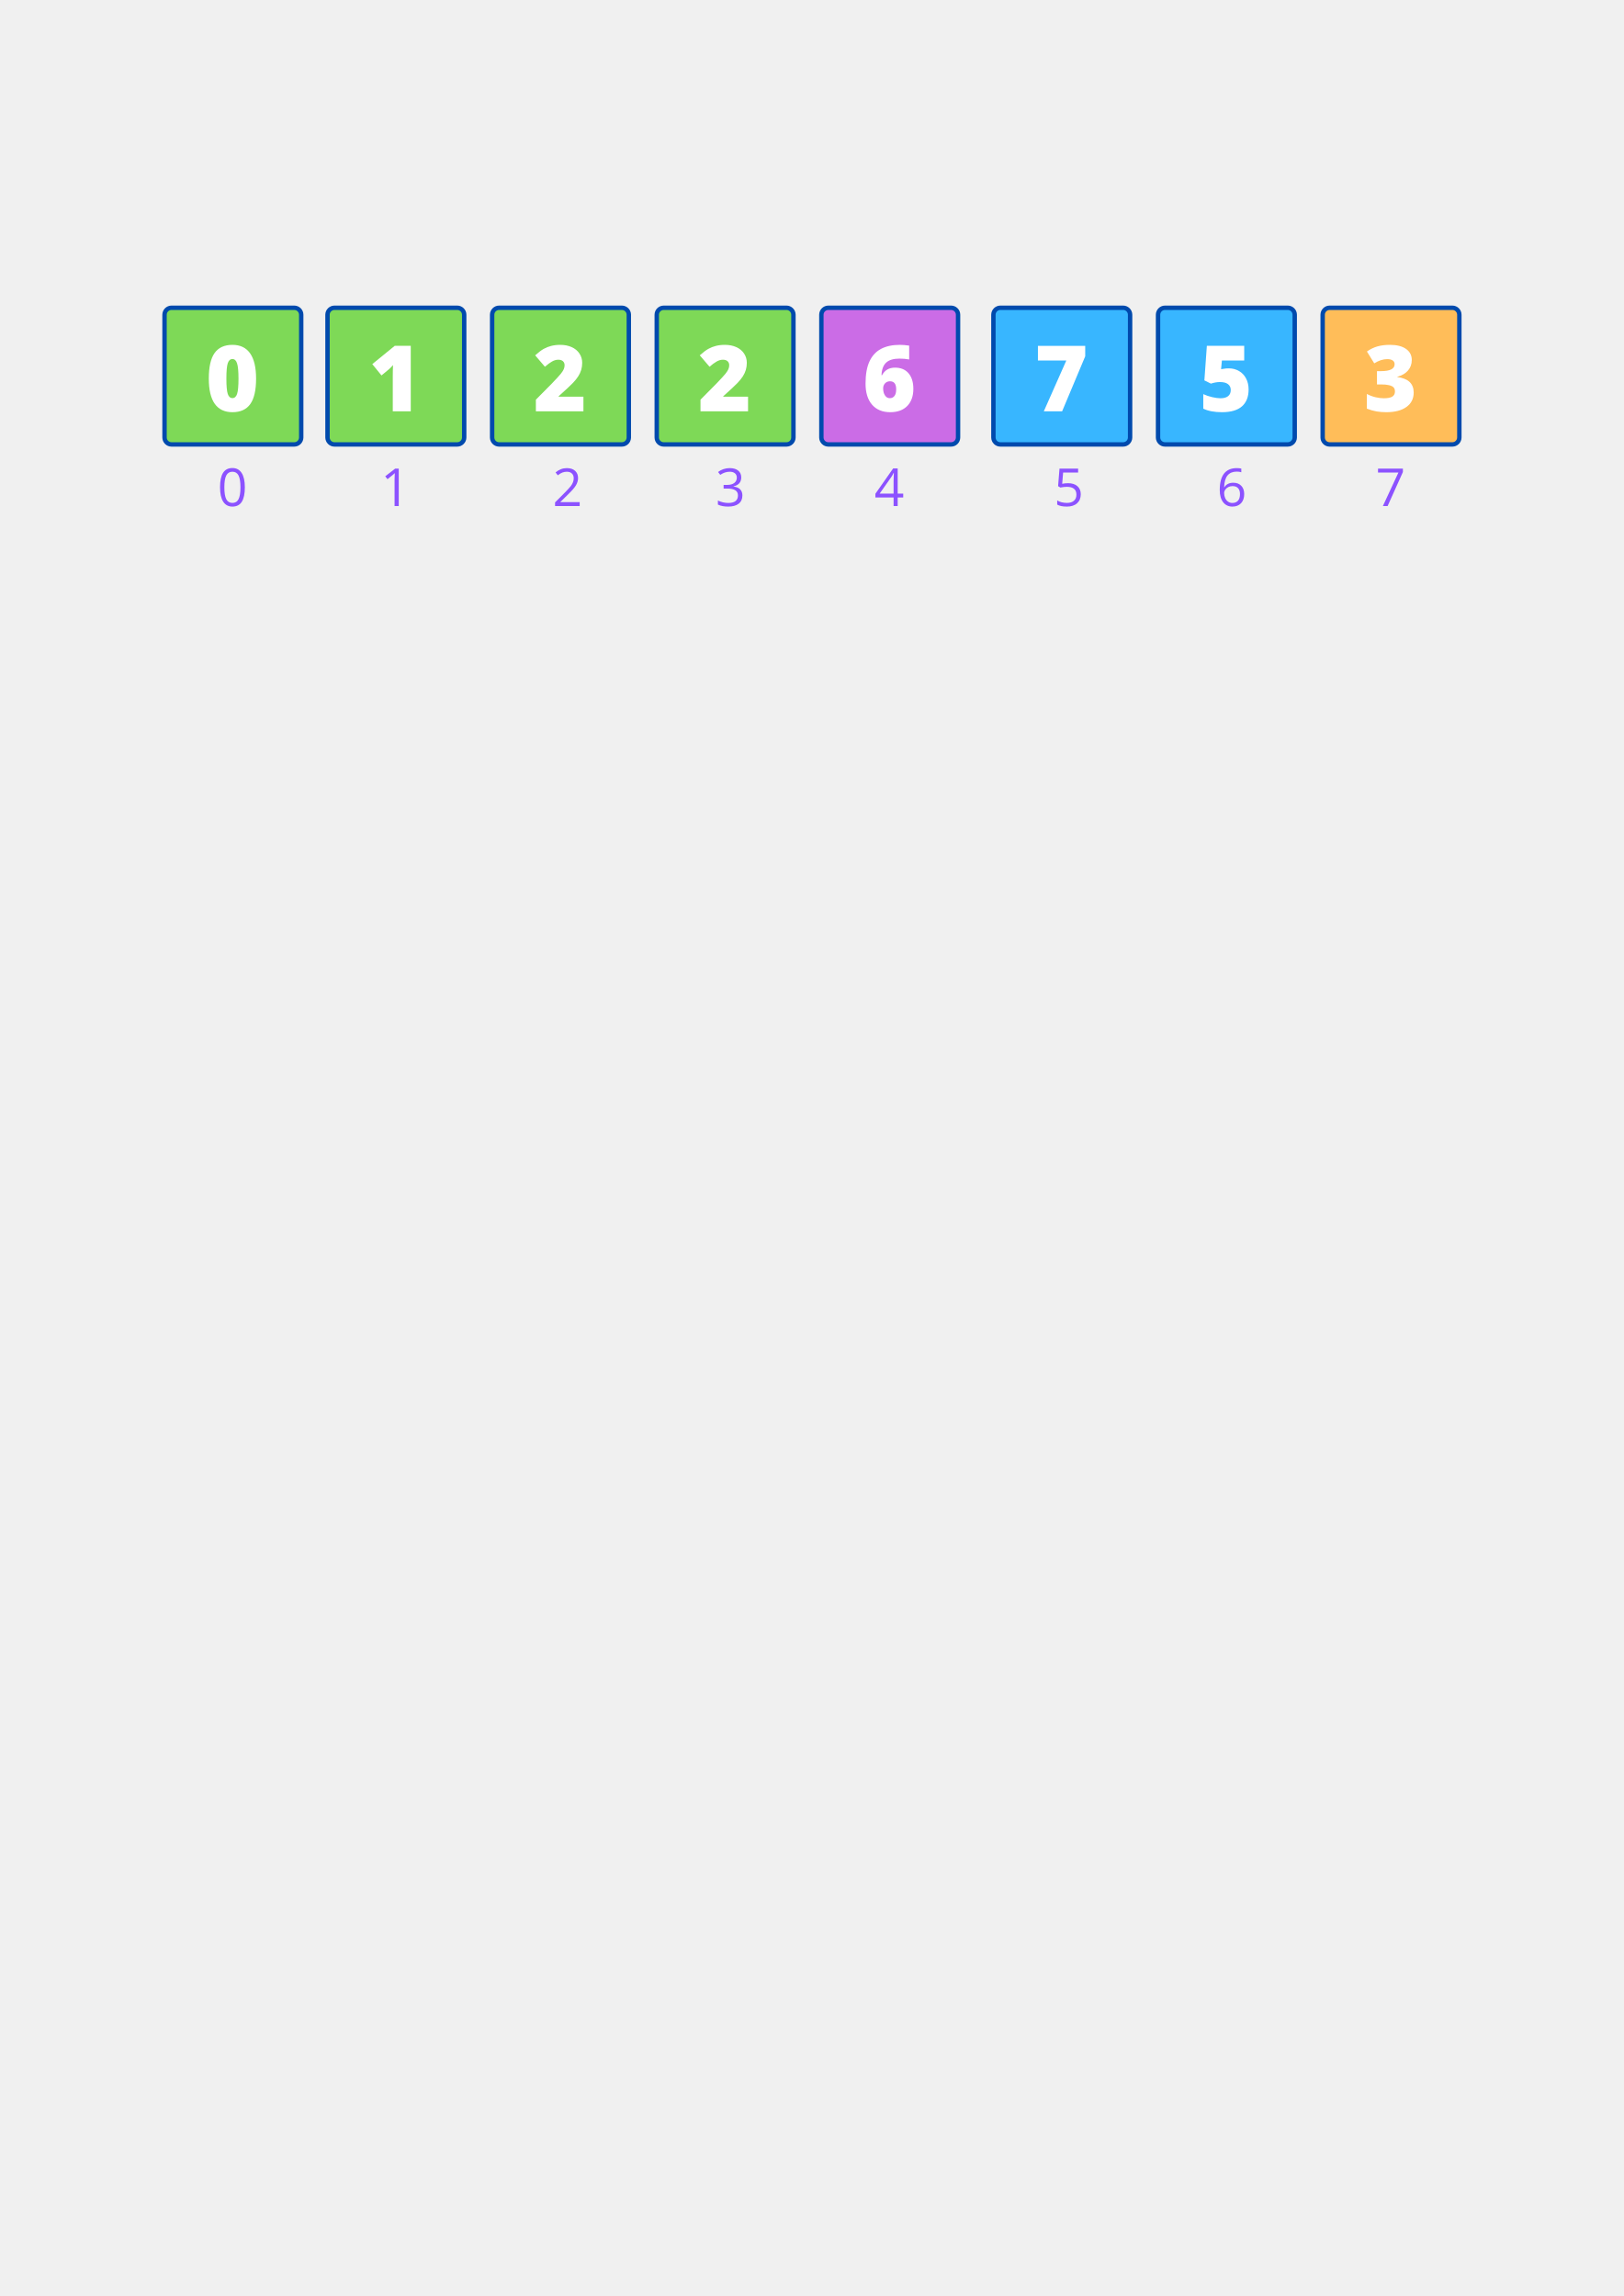
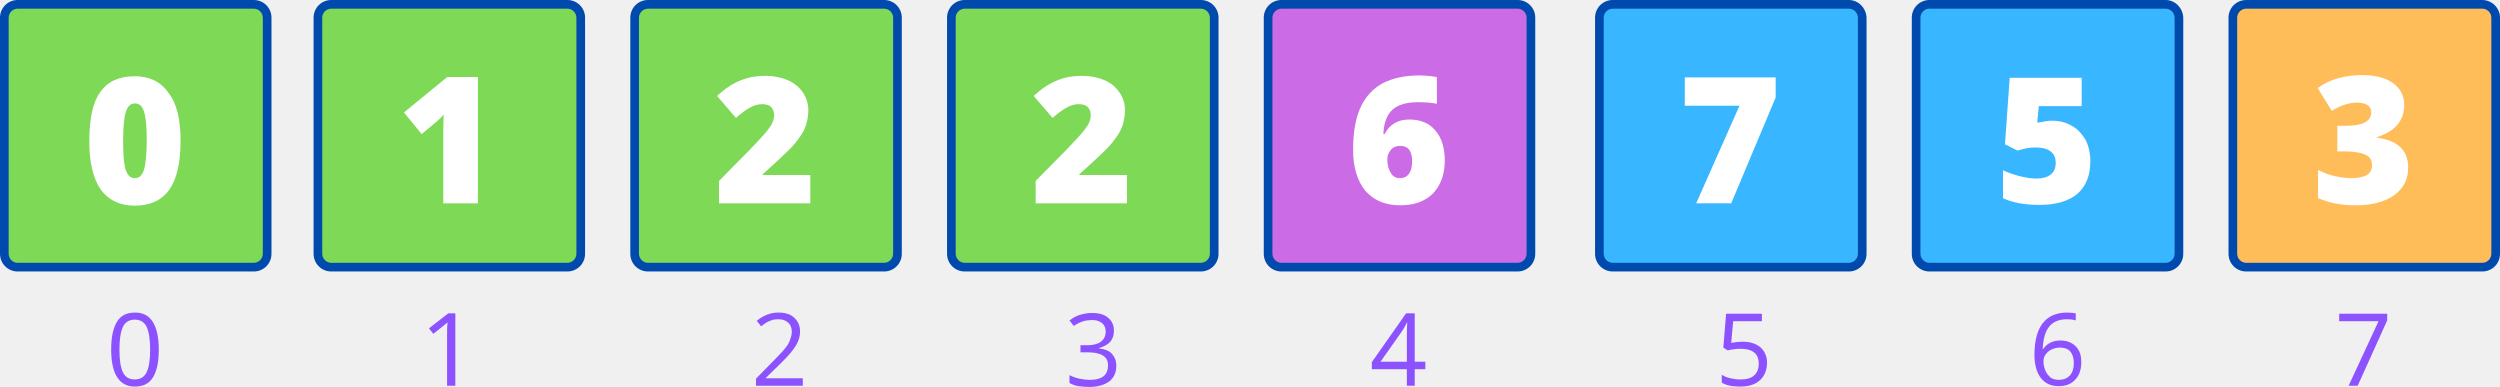
- <svg xmlns="http://www.w3.org/2000/svg" width="794" zoomAndPan="magnify" viewBox="0 0 595.5 842.25" height="1123" preserveAspectRatio="xMidYMid meet" version="1.0">
-   <defs>
-     <g>
-       <g id="id1" />
-       <g id="id2" />
-     </g>
-   </defs>
-   <path fill="rgb(49.409%, 85.1%, 34.119%)" d="M 107.922 162.98 L 62.906 162.98 C 61.531 162.98 60.398 161.848 60.398 160.473 L 60.398 115.457 C 60.398 114.082 61.531 112.949 62.906 112.949 L 107.887 112.949 C 109.262 112.949 110.395 114.082 110.395 115.457 L 110.395 160.441 C 110.43 161.848 109.297 162.98 107.922 162.98 " fill-opacity="1" fill-rule="nonzero" />
-   <path fill="rgb(0%, 29.019%, 67.839%)" d="M 107.922 113.707 C 108.883 113.707 109.672 114.496 109.672 115.457 L 109.672 160.473 C 109.672 161.438 108.883 162.227 107.922 162.227 L 62.906 162.227 C 61.941 162.227 61.152 161.438 61.152 160.473 L 61.152 115.457 C 61.152 114.496 61.941 113.707 62.906 113.707 L 107.922 113.707 M 107.922 112.094 L 62.906 112.094 C 61.051 112.094 59.539 113.602 59.539 115.457 L 59.539 160.473 C 59.539 162.328 61.051 163.84 62.906 163.84 L 107.922 163.84 C 109.777 163.84 111.285 162.328 111.285 160.473 L 111.285 115.457 C 111.285 113.602 109.777 112.094 107.922 112.094 " fill-opacity="1" fill-rule="nonzero" />
-   <path fill="rgb(49.409%, 85.1%, 34.119%)" d="M 167.695 162.98 L 122.68 162.98 C 121.305 162.98 120.172 161.848 120.172 160.473 L 120.172 115.457 C 120.172 114.082 121.305 112.949 122.68 112.949 L 167.664 112.949 C 169.035 112.949 170.168 114.082 170.168 115.457 L 170.168 160.441 C 170.203 161.848 169.07 162.98 167.695 162.98 " fill-opacity="1" fill-rule="nonzero" />
-   <path fill="rgb(0%, 29.019%, 67.839%)" d="M 167.695 113.707 C 168.656 113.707 169.449 114.496 169.449 115.457 L 169.449 160.473 C 169.449 161.438 168.656 162.227 167.695 162.227 L 122.68 162.227 C 121.719 162.227 120.93 161.438 120.93 160.473 L 120.93 115.457 C 120.93 114.496 121.719 113.707 122.68 113.707 L 167.695 113.707 M 167.695 112.094 L 122.68 112.094 C 120.824 112.094 119.312 113.602 119.312 115.457 L 119.312 160.473 C 119.312 162.328 120.824 163.84 122.68 163.84 L 167.695 163.84 C 169.551 163.84 171.062 162.328 171.062 160.473 L 171.062 115.457 C 171.062 113.602 169.551 112.094 167.695 112.094 " fill-opacity="1" fill-rule="nonzero" />
-   <path fill="rgb(49.409%, 85.1%, 34.119%)" d="M 288.453 162.98 L 243.438 162.98 C 242.062 162.98 240.93 161.848 240.93 160.473 L 240.93 115.457 C 240.93 114.082 242.062 112.949 243.438 112.949 L 288.418 112.949 C 289.793 112.949 290.926 114.082 290.926 115.457 L 290.926 160.441 C 290.961 161.848 289.828 162.98 288.453 162.98 " fill-opacity="1" fill-rule="nonzero" />
-   <path fill="rgb(0%, 29.019%, 67.839%)" d="M 288.453 113.707 C 289.414 113.707 290.203 114.496 290.203 115.457 L 290.203 160.473 C 290.203 161.438 289.414 162.227 288.453 162.227 L 243.438 162.227 C 242.477 162.227 241.684 161.438 241.684 160.473 L 241.684 115.457 C 241.684 114.496 242.477 113.707 243.438 113.707 L 288.453 113.707 M 288.453 112.094 L 243.438 112.094 C 241.582 112.094 240.07 113.602 240.07 115.457 L 240.07 160.473 C 240.07 162.328 241.582 163.84 243.438 163.84 L 288.453 163.84 C 290.309 163.84 291.82 162.328 291.82 160.473 L 291.82 115.457 C 291.82 113.602 290.309 112.094 288.453 112.094 " fill-opacity="1" fill-rule="nonzero" />
-   <path fill="rgb(21.959%, 71.37%, 100%)" d="M 472.309 162.98 L 427.293 162.98 C 425.918 162.98 424.785 161.848 424.785 160.473 L 424.785 115.457 C 424.785 114.082 425.918 112.949 427.293 112.949 L 472.277 112.949 C 473.648 112.949 474.781 114.082 474.781 115.457 L 474.781 160.441 C 474.816 161.848 473.684 162.98 472.309 162.98 " fill-opacity="1" fill-rule="nonzero" />
-   <path fill="rgb(0%, 29.019%, 67.839%)" d="M 472.309 113.707 C 473.273 113.707 474.062 114.496 474.062 115.457 L 474.062 160.473 C 474.062 161.438 473.273 162.227 472.309 162.227 L 427.293 162.227 C 426.332 162.227 425.543 161.438 425.543 160.473 L 425.543 115.457 C 425.543 114.496 426.332 113.707 427.293 113.707 L 472.309 113.707 M 472.309 112.094 L 427.293 112.094 C 425.438 112.094 423.93 113.602 423.93 115.457 L 423.93 160.473 C 423.93 162.328 425.438 163.84 427.293 163.84 L 472.309 163.84 C 474.164 163.84 475.676 162.328 475.676 160.473 L 475.676 115.457 C 475.676 113.602 474.164 112.094 472.309 112.094 " fill-opacity="1" fill-rule="nonzero" />
-   <path fill="rgb(49.409%, 85.1%, 34.119%)" d="M 228.074 162.98 L 183.059 162.98 C 181.684 162.98 180.551 161.848 180.551 160.473 L 180.551 115.457 C 180.551 114.082 181.684 112.949 183.059 112.949 L 228.039 112.949 C 229.414 112.949 230.547 114.082 230.547 115.457 L 230.547 160.441 C 230.582 161.848 229.449 162.98 228.074 162.98 " fill-opacity="1" fill-rule="nonzero" />
-   <path fill="rgb(0%, 29.019%, 67.839%)" d="M 228.074 113.707 C 229.035 113.707 229.828 114.496 229.828 115.457 L 229.828 160.473 C 229.828 161.438 229.035 162.227 228.074 162.227 L 183.059 162.227 C 182.098 162.227 181.309 161.438 181.309 160.473 L 181.309 115.457 C 181.309 114.496 182.098 113.707 183.059 113.707 L 228.074 113.707 M 228.074 112.094 L 183.059 112.094 C 181.203 112.094 179.691 113.602 179.691 115.457 L 179.691 160.473 C 179.691 162.328 181.203 163.84 183.059 163.84 L 228.074 163.84 C 229.93 163.84 231.441 162.328 231.441 160.473 L 231.441 115.457 C 231.441 113.602 229.93 112.094 228.074 112.094 " fill-opacity="1" fill-rule="nonzero" />
-   <path fill="rgb(21.959%, 71.37%, 100%)" d="M 411.934 162.98 L 366.914 162.98 C 365.543 162.98 364.41 161.848 364.41 160.473 L 364.41 115.457 C 364.41 114.082 365.543 112.949 366.914 112.949 L 411.898 112.949 C 413.27 112.949 414.406 114.082 414.406 115.457 L 414.406 160.441 C 414.438 161.848 413.305 162.98 411.934 162.98 " fill-opacity="1" fill-rule="nonzero" />
-   <path fill="rgb(0%, 29.019%, 67.839%)" d="M 411.934 113.707 C 412.895 113.707 413.684 114.496 413.684 115.457 L 413.684 160.473 C 413.684 161.438 412.895 162.227 411.934 162.227 L 366.914 162.227 C 365.953 162.227 365.164 161.438 365.164 160.473 L 365.164 115.457 C 365.164 114.496 365.953 113.707 366.914 113.707 L 411.934 113.707 M 411.934 112.094 L 366.914 112.094 C 365.062 112.094 363.551 113.602 363.551 115.457 L 363.551 160.473 C 363.551 162.328 365.062 163.84 366.914 163.84 L 411.934 163.84 C 413.785 163.84 415.297 162.328 415.297 160.473 L 415.297 115.457 C 415.297 113.602 413.785 112.094 411.934 112.094 " fill-opacity="1" fill-rule="nonzero" />
-   <path fill="rgb(79.61%, 42.349%, 90.199%)" d="M 348.832 162.98 L 303.816 162.98 C 302.441 162.98 301.309 161.848 301.309 160.473 L 301.309 115.457 C 301.309 114.082 302.441 112.949 303.816 112.949 L 348.797 112.949 C 350.172 112.949 351.305 114.082 351.305 115.457 L 351.305 160.441 C 351.34 161.848 350.207 162.98 348.832 162.98 " fill-opacity="1" fill-rule="nonzero" />
-   <path fill="rgb(0%, 29.019%, 67.839%)" d="M 348.832 113.707 C 349.793 113.707 350.582 114.496 350.582 115.457 L 350.582 160.473 C 350.582 161.438 349.793 162.227 348.832 162.227 L 303.816 162.227 C 302.852 162.227 302.062 161.438 302.062 160.473 L 302.062 115.457 C 302.062 114.496 302.852 113.707 303.816 113.707 L 348.832 113.707 M 348.832 112.094 L 303.816 112.094 C 301.961 112.094 300.449 113.602 300.449 115.457 L 300.449 160.473 C 300.449 162.328 301.961 163.84 303.816 163.84 L 348.832 163.84 C 350.688 163.84 352.195 162.328 352.195 160.473 L 352.195 115.457 C 352.195 113.602 350.688 112.094 348.832 112.094 " fill-opacity="1" fill-rule="nonzero" />
-   <path fill="rgb(100%, 74.12%, 34.9%)" d="M 532.688 162.98 L 487.672 162.98 C 486.297 162.98 485.164 161.848 485.164 160.473 L 485.164 115.457 C 485.164 114.082 486.297 112.949 487.672 112.949 L 532.656 112.949 C 534.027 112.949 535.16 114.082 535.16 115.457 L 535.16 160.441 C 535.195 161.848 534.062 162.98 532.688 162.98 " fill-opacity="1" fill-rule="nonzero" />
-   <path fill="rgb(0%, 29.019%, 67.839%)" d="M 532.688 113.707 C 533.652 113.707 534.441 114.496 534.441 115.457 L 534.441 160.473 C 534.441 161.438 533.652 162.227 532.688 162.227 L 487.672 162.227 C 486.711 162.227 485.922 161.438 485.922 160.473 L 485.922 115.457 C 485.922 114.496 486.711 113.707 487.672 113.707 L 532.688 113.707 M 532.688 112.094 L 487.672 112.094 C 485.816 112.094 484.309 113.602 484.309 115.457 L 484.309 160.473 C 484.309 162.328 485.816 163.84 487.672 163.84 L 532.688 163.84 C 534.543 163.84 536.055 162.328 536.055 160.473 L 536.055 115.457 C 536.055 113.602 534.543 112.094 532.688 112.094 " fill-opacity="1" fill-rule="nonzero" />
-   <g fill="rgb(100%, 100%, 100%)" fill-opacity="1">
+ <svg xmlns="http://www.w3.org/2000/svg" version="1.1" id="Layer_1" x="0px" y="0px" viewBox="0 0 635.4 98.3" style="enable-background:new 0 0 635.4 98.3;" xml:space="preserve">
+   <style type="text/css">
+ 	.st0{fill:#7ED957;}
+ 	.st1{fill:#004AAD;}
+ 	.st2{fill:#38B6FF;}
+ 	.st3{fill:#CB6CE6;}
+ 	.st4{fill:#FFBD59;}
+ 	.st5{fill:#FFFFFF;}
+ 	.st6{fill:#8C52FF;}
+ </style>
+   <path class="st0" d="M64.5,67.8h-60c-1.8,0-3.3-1.5-3.3-3.3v-60c0-1.8,1.5-3.3,3.3-3.3h60c1.8,0,3.3,1.5,3.3,3.3v60  C67.9,66.3,66.3,67.8,64.5,67.8" />
+   <path class="st1" d="M64.5,2.2c1.3,0,2.3,1.1,2.3,2.3v60c0,1.3-1.1,2.3-2.3,2.3h-60c-1.3,0-2.3-1.1-2.3-2.3v-60  c0-1.3,1.1-2.3,2.3-2.3H64.5 M64.5,0h-60C2,0,0,2,0,4.5v60C0,67,2,69,4.5,69h60c2.5,0,4.5-2,4.5-4.5v-60C69,2,67,0,64.5,0" />
+   <path class="st0" d="M144.2,67.8h-60c-1.8,0-3.3-1.5-3.3-3.3v-60c0-1.8,1.5-3.3,3.3-3.3h60c1.8,0,3.3,1.5,3.3,3.3v60  C147.6,66.3,146,67.8,144.2,67.8" />
+   <path class="st1" d="M144.2,2.2c1.3,0,2.3,1.1,2.3,2.3v60c0,1.3-1.1,2.3-2.3,2.3h-60c-1.3,0-2.3-1.1-2.3-2.3v-60  c0-1.3,1.1-2.3,2.3-2.3H144.2 M144.2,0h-60c-2.5,0-4.5,2-4.5,4.5v60c0,2.5,2,4.5,4.5,4.5h60c2.5,0,4.5-2,4.5-4.5v-60  C148.7,2,146.7,0,144.2,0" />
+   <path class="st0" d="M305.2,67.8h-60c-1.8,0-3.3-1.5-3.3-3.3v-60c0-1.8,1.5-3.3,3.3-3.3h60c1.8,0,3.3,1.5,3.3,3.3v60  C308.6,66.3,307.1,67.8,305.2,67.8" />
+   <path class="st1" d="M305.2,2.2c1.3,0,2.3,1.1,2.3,2.3v60c0,1.3-1.1,2.3-2.3,2.3h-60c-1.3,0-2.3-1.1-2.3-2.3v-60  c0-1.3,1.1-2.3,2.3-2.3H305.2 M305.2,0h-60c-2.5,0-4.5,2-4.5,4.5v60c0,2.5,2,4.5,4.5,4.5h60c2.5,0,4.5-2,4.5-4.5v-60  C309.7,2,307.7,0,305.2,0" />
+   <path class="st2" d="M550.4,67.8h-60c-1.8,0-3.3-1.5-3.3-3.3v-60c0-1.8,1.5-3.3,3.3-3.3h60c1.8,0,3.3,1.5,3.3,3.3v60  C553.7,66.3,552.2,67.8,550.4,67.8" />
+   <path class="st1" d="M550.4,2.2c1.3,0,2.3,1.1,2.3,2.3v60c0,1.3-1.1,2.3-2.3,2.3h-60c-1.3,0-2.3-1.1-2.3-2.3v-60  c0-1.3,1.1-2.3,2.3-2.3H550.4 M550.4,0h-60c-2.5,0-4.5,2-4.5,4.5v60c0,2.5,2,4.5,4.5,4.5h60c2.5,0,4.5-2,4.5-4.5v-60  C554.8,2,552.8,0,550.4,0" />
+   <path class="st0" d="M224.7,67.8h-60c-1.8,0-3.3-1.5-3.3-3.3v-60c0-1.8,1.5-3.3,3.3-3.3h60c1.8,0,3.3,1.5,3.3,3.3v60  C228.1,66.3,226.5,67.8,224.7,67.8" />
+   <path class="st1" d="M224.7,2.2c1.3,0,2.3,1.1,2.3,2.3v60c0,1.3-1.1,2.3-2.3,2.3h-60c-1.3,0-2.3-1.1-2.3-2.3v-60  c0-1.3,1.1-2.3,2.3-2.3H224.7 M224.7,0h-60c-2.5,0-4.5,2-4.5,4.5v60c0,2.5,2,4.5,4.5,4.5h60c2.5,0,4.5-2,4.5-4.5v-60  C229.2,2,227.2,0,224.7,0" />
+   <path class="st2" d="M469.9,67.8h-60c-1.8,0-3.3-1.5-3.3-3.3v-60c0-1.8,1.5-3.3,3.3-3.3h60c1.8,0,3.3,1.5,3.3,3.3v60  C473.2,66.3,471.7,67.8,469.9,67.8" />
+   <path class="st1" d="M469.9,2.2c1.3,0,2.3,1.1,2.3,2.3v60c0,1.3-1.1,2.3-2.3,2.3h-60c-1.3,0-2.3-1.1-2.3-2.3v-60  c0-1.3,1.1-2.3,2.3-2.3H469.9 M469.9,0h-60c-2.5,0-4.5,2-4.5,4.5v60c0,2.5,2,4.5,4.5,4.5h60c2.5,0,4.5-2,4.5-4.5v-60  C474.3,2,472.3,0,469.9,0" />
+   <path class="st3" d="M385.7,67.8h-60c-1.8,0-3.3-1.5-3.3-3.3v-60c0-1.8,1.5-3.3,3.3-3.3h60c1.8,0,3.3,1.5,3.3,3.3v60  C389.1,66.3,387.6,67.8,385.7,67.8" />
+   <path class="st1" d="M385.7,2.2c1.3,0,2.3,1.1,2.3,2.3v60c0,1.3-1.1,2.3-2.3,2.3h-60c-1.3,0-2.3-1.1-2.3-2.3v-60  c0-1.3,1.1-2.3,2.3-2.3H385.7 M385.7,0h-60c-2.5,0-4.5,2-4.5,4.5v60c0,2.5,2,4.5,4.5,4.5h60c2.5,0,4.5-2,4.5-4.5v-60  C390.2,2,388.2,0,385.7,0" />
+   <path class="st4" d="M630.9,67.8h-60c-1.8,0-3.3-1.5-3.3-3.3v-60c0-1.8,1.5-3.3,3.3-3.3h60c1.8,0,3.3,1.5,3.3,3.3v60  C634.2,66.3,632.7,67.8,630.9,67.8" />
+   <path class="st1" d="M630.9,2.2c1.3,0,2.3,1.1,2.3,2.3v60c0,1.3-1.1,2.3-2.3,2.3h-60c-1.3,0-2.3-1.1-2.3-2.3v-60  c0-1.3,1.1-2.3,2.3-2.3H630.9 M630.9,0h-60c-2.5,0-4.5,2-4.5,4.5v60c0,2.5,2,4.5,4.5,4.5h60c2.5,0,4.5-2,4.5-4.5v-60  C635.4,2,633.3,0,630.9,0" />
+   <g>
    <g transform="translate(75.39425, 150.878)">
      <g>
-         <path d="M 18.531 -11.984 C 18.531 -7.734 17.816 -4.617 16.391 -2.641 C 14.973 -0.66 12.797 0.328 9.859 0.328 C 6.984 0.328 4.816 -0.703 3.359 -2.766 C 1.91 -4.828 1.188 -7.898 1.188 -11.984 C 1.188 -16.254 1.895 -19.383 3.312 -21.375 C 4.738 -23.375 6.922 -24.375 9.859 -24.375 C 12.723 -24.375 14.883 -23.332 16.344 -21.25 C 17.801 -19.176 18.531 -16.086 18.531 -11.984 Z M 7.641 -11.984 C 7.641 -9.266 7.805 -7.395 8.141 -6.375 C 8.484 -5.352 9.055 -4.844 9.859 -4.844 C 10.672 -4.844 11.242 -5.367 11.578 -6.422 C 11.91 -7.473 12.078 -9.328 12.078 -11.984 C 12.078 -14.641 11.906 -16.5 11.562 -17.562 C 11.227 -18.633 10.66 -19.172 9.859 -19.172 C 9.055 -19.172 8.484 -18.656 8.141 -17.625 C 7.805 -16.602 7.641 -14.723 7.641 -11.984 Z M 7.641 -11.984 " />
+         <path class="st5" d="M-29.5-115.1c0,5.7-1,9.8-2.9,12.5c-1.9,2.6-4.8,4-8.7,4c-3.8,0-6.7-1.4-8.7-4.1c-1.9-2.8-2.9-6.8-2.9-12.3     c0-5.7,0.9-9.9,2.8-12.5c1.9-2.7,4.8-4,8.7-4c3.8,0,6.7,1.4,8.6,4.2C-30.5-124.7-29.5-120.6-29.5-115.1z M-44.1-115.1     c0,3.6,0.2,6.1,0.7,7.5c0.5,1.4,1.2,2,2.3,2c1.1,0,1.8-0.7,2.3-2.1c0.4-1.4,0.7-3.9,0.7-7.4c0-3.5-0.2-6-0.7-7.4     c-0.4-1.4-1.2-2.1-2.3-2.1c-1.1,0-1.8,0.7-2.3,2.1C-43.8-121.3-44.1-118.8-44.1-115.1z" />
      </g>
    </g>
  </g>
-   <g fill="rgb(100%, 100%, 100%)" fill-opacity="1">
+   <g>
    <g transform="translate(135.1689, 150.878)">
      <g>
-         <path d="M 15.484 0 L 8.891 0 L 8.891 -12.719 C 8.891 -14.258 8.922 -15.672 8.984 -16.953 C 8.578 -16.461 8.078 -15.953 7.484 -15.422 L 4.75 -13.156 L 1.375 -17.312 L 9.625 -24.031 L 15.484 -24.031 Z M 15.484 0 " />
+         <path class="st5" d="M-13.7-99.2h-8.8v-17c0-2.1,0-3.9,0.1-5.6c-0.5,0.7-1.2,1.3-2,2l-3.6,3l-4.5-5.5l11-9h7.8V-99.2z" />
      </g>
    </g>
  </g>
-   <g fill="rgb(100%, 100%, 100%)" fill-opacity="1">
+   <g>
    <g transform="translate(255.9259, 150.878)">
      <g>
-         <path d="M 18.438 0 L 1 0 L 1 -4.266 L 6.875 -10.203 C 8.551 -11.953 9.645 -13.145 10.156 -13.781 C 10.664 -14.426 11.02 -14.977 11.219 -15.438 C 11.426 -15.906 11.531 -16.391 11.531 -16.891 C 11.531 -17.516 11.328 -18.008 10.922 -18.375 C 10.523 -18.738 9.957 -18.922 9.219 -18.922 C 8.457 -18.922 7.691 -18.703 6.922 -18.266 C 6.148 -17.828 5.281 -17.188 4.312 -16.344 L 0.734 -20.531 C 1.973 -21.633 3.016 -22.422 3.859 -22.891 C 4.703 -23.367 5.617 -23.734 6.609 -23.984 C 7.609 -24.242 8.723 -24.375 9.953 -24.375 C 11.516 -24.375 12.906 -24.098 14.125 -23.547 C 15.344 -23.004 16.289 -22.223 16.969 -21.203 C 17.645 -20.191 17.984 -19.055 17.984 -17.797 C 17.984 -16.859 17.863 -15.988 17.625 -15.188 C 17.383 -14.383 17.02 -13.598 16.531 -12.828 C 16.039 -12.055 15.383 -11.242 14.562 -10.391 C 13.75 -9.535 12.008 -7.91 9.344 -5.516 L 9.344 -5.359 L 18.438 -5.359 Z M 18.438 0 " />
+         <path class="st5" d="M30.5-99.2H7.3v-5.7l7.8-7.9c2.2-2.3,3.7-3.9,4.4-4.8c0.7-0.9,1.2-1.6,1.4-2.2c0.3-0.6,0.4-1.3,0.4-1.9     c0-0.8-0.3-1.5-0.8-2c-0.5-0.5-1.3-0.7-2.3-0.7c-1,0-2,0.3-3.1,0.9c-1,0.6-2.2,1.4-3.5,2.6l-4.8-5.6c1.7-1.5,3-2.5,4.2-3.1     c1.1-0.6,2.3-1.1,3.7-1.5c1.3-0.3,2.8-0.5,4.5-0.5c2.1,0,3.9,0.4,5.6,1.1c1.6,0.7,2.9,1.8,3.8,3.1c0.9,1.3,1.4,2.9,1.4,4.5     c0,1.2-0.2,2.4-0.5,3.5c-0.3,1.1-0.8,2.1-1.5,3.1c-0.7,1-1.5,2.1-2.6,3.2c-1.1,1.1-3.4,3.3-7,6.5v0.2h12.1V-99.2z" />
      </g>
    </g>
  </g>
-   <g fill="rgb(100%, 100%, 100%)" fill-opacity="1">
+   <g>
    <g transform="translate(439.7828, 150.878)">
      <g>
-         <path d="M 10.906 -15.75 C 12.289 -15.75 13.535 -15.426 14.641 -14.781 C 15.754 -14.145 16.617 -13.238 17.234 -12.062 C 17.859 -10.883 18.172 -9.531 18.172 -8 C 18.172 -5.32 17.363 -3.266 15.75 -1.828 C 14.133 -0.391 11.691 0.328 8.422 0.328 C 5.609 0.328 3.316 -0.102 1.547 -0.969 L 1.547 -6.297 C 2.492 -5.859 3.566 -5.492 4.766 -5.203 C 5.973 -4.922 7.008 -4.781 7.875 -4.781 C 9.07 -4.781 9.992 -5.035 10.641 -5.547 C 11.297 -6.055 11.625 -6.812 11.625 -7.812 C 11.625 -8.727 11.289 -9.441 10.625 -9.953 C 9.969 -10.473 8.973 -10.734 7.641 -10.734 C 6.617 -10.734 5.52 -10.539 4.344 -10.156 L 1.953 -11.344 L 2.859 -24.031 L 16.562 -24.031 L 16.562 -18.625 L 8.375 -18.625 L 8.078 -15.453 C 8.941 -15.609 9.551 -15.695 9.906 -15.719 C 10.27 -15.738 10.602 -15.75 10.906 -15.75 Z M 10.906 -15.75 " />
+         <path class="st5" d="M81.8-120.2c1.8,0,3.5,0.4,5,1.3c1.5,0.8,2.6,2.1,3.5,3.6c0.8,1.6,1.2,3.4,1.2,5.4c0,3.6-1.1,6.3-3.2,8.2     c-2.2,1.9-5.4,2.9-9.8,2.9c-3.8,0-6.8-0.6-9.2-1.7v-7.1c1.3,0.6,2.7,1.1,4.3,1.5c1.6,0.4,3,0.6,4.1,0.6c1.6,0,2.8-0.3,3.7-1     c0.9-0.7,1.3-1.7,1.3-3c0-1.2-0.4-2.2-1.3-2.9c-0.9-0.7-2.2-1-4-1c-1.4,0-2.8,0.3-4.4,0.8l-3.2-1.6l1.2-16.9h18.3v7.2H78.4     l-0.4,4.2c1.2-0.2,2-0.3,2.4-0.4C80.9-120.2,81.3-120.2,81.8-120.2z" />
      </g>
    </g>
  </g>
-   <g fill="rgb(100%, 100%, 100%)" fill-opacity="1">
+   <g>
    <g transform="translate(195.5474, 150.878)">
      <g>
-         <path d="M 18.438 0 L 1 0 L 1 -4.266 L 6.875 -10.203 C 8.551 -11.953 9.645 -13.145 10.156 -13.781 C 10.664 -14.426 11.02 -14.977 11.219 -15.438 C 11.426 -15.906 11.531 -16.391 11.531 -16.891 C 11.531 -17.516 11.328 -18.008 10.922 -18.375 C 10.523 -18.738 9.957 -18.922 9.219 -18.922 C 8.457 -18.922 7.691 -18.703 6.922 -18.266 C 6.148 -17.828 5.281 -17.188 4.312 -16.344 L 0.734 -20.531 C 1.973 -21.633 3.016 -22.422 3.859 -22.891 C 4.703 -23.367 5.617 -23.734 6.609 -23.984 C 7.609 -24.242 8.723 -24.375 9.953 -24.375 C 11.516 -24.375 12.906 -24.098 14.125 -23.547 C 15.344 -23.004 16.289 -22.223 16.969 -21.203 C 17.645 -20.191 17.984 -19.055 17.984 -17.797 C 17.984 -16.859 17.863 -15.988 17.625 -15.188 C 17.383 -14.383 17.02 -13.598 16.531 -12.828 C 16.039 -12.055 15.383 -11.242 14.562 -10.391 C 13.75 -9.535 12.008 -7.91 9.344 -5.516 L 9.344 -5.359 L 18.438 -5.359 Z M 18.438 0 " />
+         <path class="st5" d="M10.4-99.2h-23.2v-5.7l7.8-7.9c2.2-2.3,3.7-3.9,4.4-4.8c0.7-0.9,1.2-1.6,1.4-2.2c0.3-0.6,0.4-1.3,0.4-1.9     c0-0.8-0.3-1.5-0.8-2c-0.5-0.5-1.3-0.7-2.3-0.7c-1,0-2,0.3-3.1,0.9c-1,0.6-2.2,1.4-3.5,2.6l-4.8-5.6c1.7-1.5,3-2.5,4.2-3.1     c1.1-0.6,2.3-1.1,3.7-1.5c1.3-0.3,2.8-0.5,4.5-0.5c2.1,0,3.9,0.4,5.6,1.1c1.6,0.7,2.9,1.8,3.8,3.1c0.9,1.3,1.4,2.9,1.4,4.5     c0,1.2-0.2,2.4-0.5,3.5c-0.3,1.1-0.8,2.1-1.5,3.1c-0.7,1-1.5,2.1-2.6,3.2c-1.1,1.1-3.4,3.3-7,6.5v0.2h12.1V-99.2z" />
      </g>
    </g>
  </g>
-   <g fill="rgb(100%, 100%, 100%)" fill-opacity="1">
+   <g>
    <g transform="translate(379.4044, 150.878)">
      <g>
-         <path d="M 3.438 0 L 11.688 -18.625 L 1.281 -18.625 L 1.281 -24 L 18.625 -24 L 18.625 -20.172 L 10.156 0 Z M 3.438 0 " />
+         <path class="st5" d="M51.7-99.2l11-24.8H48.8v-7.2h23.1v5.1L60.6-99.2H51.7z" />
      </g>
    </g>
  </g>
-   <g fill="rgb(100%, 100%, 100%)" fill-opacity="1">
+   <g>
    <g transform="translate(316.3044, 150.878)">
      <g>
-         <path d="M 1.156 -10.156 C 1.156 -13.508 1.633 -16.223 2.594 -18.297 C 3.551 -20.367 4.961 -21.898 6.828 -22.891 C 8.691 -23.879 10.992 -24.375 13.734 -24.375 C 14.711 -24.375 15.852 -24.281 17.156 -24.094 L 17.156 -19.016 C 16.062 -19.223 14.875 -19.328 13.594 -19.328 C 11.426 -19.328 9.812 -18.848 8.75 -17.891 C 7.688 -16.941 7.102 -15.391 7 -13.234 L 7.203 -13.234 C 8.18 -15.086 9.766 -16.016 11.953 -16.016 C 14.086 -16.016 15.742 -15.328 16.922 -13.953 C 18.098 -12.578 18.688 -10.664 18.688 -8.219 C 18.688 -5.57 17.941 -3.484 16.453 -1.953 C 14.961 -0.43 12.879 0.328 10.203 0.328 C 7.367 0.328 5.148 -0.586 3.547 -2.422 C 1.953 -4.266 1.156 -6.844 1.156 -10.156 Z M 10.062 -4.812 C 10.75 -4.812 11.305 -5.07 11.734 -5.594 C 12.172 -6.113 12.391 -6.941 12.391 -8.078 C 12.391 -10.035 11.633 -11.016 10.125 -11.016 C 9.375 -11.016 8.766 -10.758 8.297 -10.25 C 7.836 -9.75 7.609 -9.141 7.609 -8.422 C 7.609 -7.367 7.832 -6.504 8.281 -5.828 C 8.727 -5.148 9.32 -4.812 10.062 -4.812 Z M 10.062 -4.812 " />
+         <path class="st5" d="M27.6-112.7c0-4.5,0.6-8.1,1.9-10.9c1.3-2.8,3.2-4.8,5.6-6.1c2.5-1.3,5.6-2,9.2-2c1.3,0,2.8,0.1,4.6,0.4v6.8     c-1.5-0.3-3-0.4-4.8-0.4c-2.9,0-5,0.6-6.5,1.9c-1.4,1.3-2.2,3.3-2.3,6.2h0.3c1.3-2.5,3.4-3.7,6.3-3.7c2.8,0,5.1,0.9,6.6,2.8     c1.6,1.8,2.4,4.4,2.4,7.6c0,3.5-1,6.3-3,8.4c-2,2-4.8,3-8.3,3c-3.8,0-6.7-1.2-8.9-3.7C28.7-104.9,27.6-108.3,27.6-112.7z      M39.5-105.6c0.9,0,1.7-0.3,2.2-1c0.6-0.7,0.9-1.8,0.9-3.3c0-2.6-1-3.9-3-3.9c-1,0-1.8,0.3-2.4,1c-0.6,0.7-0.9,1.5-0.9,2.4     c0,1.4,0.3,2.6,0.9,3.5C37.7-106,38.5-105.6,39.5-105.6z" />
      </g>
    </g>
  </g>
-   <g fill="rgb(100%, 100%, 100%)" fill-opacity="1">
+   <g>
    <g transform="translate(500.1613, 150.878)">
      <g>
-         <path d="M 17.641 -18.812 C 17.641 -17.32 17.18 -16.039 16.266 -14.969 C 15.359 -13.906 14.047 -13.133 12.328 -12.656 L 12.328 -12.562 C 16.336 -12.051 18.344 -10.156 18.344 -6.875 C 18.344 -4.633 17.457 -2.875 15.688 -1.594 C 13.914 -0.312 11.457 0.328 8.312 0.328 C 7.02 0.328 5.82 0.234 4.719 0.047 C 3.625 -0.141 2.438 -0.477 1.156 -0.969 L 1.156 -6.359 C 2.207 -5.816 3.273 -5.414 4.359 -5.156 C 5.453 -4.906 6.457 -4.781 7.375 -4.781 C 8.801 -4.781 9.836 -4.977 10.484 -5.375 C 11.141 -5.781 11.469 -6.41 11.469 -7.266 C 11.469 -7.922 11.297 -8.426 10.953 -8.781 C 10.617 -9.133 10.07 -9.398 9.312 -9.578 C 8.562 -9.766 7.578 -9.859 6.359 -9.859 L 4.875 -9.859 L 4.875 -14.734 L 6.391 -14.734 C 9.691 -14.734 11.344 -15.578 11.344 -17.266 C 11.344 -17.898 11.098 -18.367 10.609 -18.672 C 10.117 -18.984 9.461 -19.141 8.641 -19.141 C 7.109 -19.141 5.52 -18.625 3.875 -17.594 L 1.188 -21.938 C 2.457 -22.812 3.754 -23.438 5.078 -23.812 C 6.41 -24.188 7.938 -24.375 9.656 -24.375 C 12.145 -24.375 14.098 -23.879 15.516 -22.891 C 16.93 -21.898 17.641 -20.539 17.641 -18.812 Z M 17.641 -18.812 " />
+         <path class="st5" d="M110.9-124.2c0,2-0.6,3.7-1.8,5.1c-1.2,1.4-3,2.4-5.2,3.1v0.1c5.3,0.7,8,3.2,8,7.6c0,3-1.2,5.3-3.5,7     c-2.4,1.7-5.6,2.6-9.8,2.6c-1.7,0-3.3-0.1-4.8-0.4c-1.5-0.2-3-0.7-4.8-1.4v-7.2c1.4,0.7,2.8,1.3,4.3,1.6c1.5,0.3,2.8,0.5,4,0.5     c1.9,0,3.3-0.3,4.1-0.8c0.9-0.5,1.3-1.4,1.3-2.5c0-0.9-0.2-1.5-0.7-2c-0.4-0.5-1.2-0.8-2.2-1.1c-1-0.2-2.3-0.4-3.9-0.4h-2v-6.5h2     c4.4,0,6.6-1.1,6.6-3.4c0-0.8-0.3-1.5-1-1.9c-0.7-0.4-1.5-0.6-2.6-0.6c-2,0-4.2,0.7-6.4,2.1l-3.6-5.8c1.7-1.2,3.4-2,5.2-2.5     c1.8-0.5,3.8-0.8,6.1-0.8c3.3,0,5.9,0.7,7.8,2C109.9-128.4,110.9-126.6,110.9-124.2z" />
      </g>
    </g>
  </g>
-   <g fill="rgb(54.9%, 32.159%, 100%)" fill-opacity="1">
+   <g>
    <g transform="translate(79.75612, 185.6423)">
      <g>
-         <path d="M 10.047 -6.891 C 10.047 -4.516 9.672 -2.738 8.922 -1.562 C 8.172 -0.395 7.023 0.188 5.484 0.188 C 4.004 0.188 2.879 -0.41 2.109 -1.609 C 1.336 -2.805 0.953 -4.566 0.953 -6.891 C 0.953 -9.273 1.32 -11.047 2.062 -12.203 C 2.812 -13.367 3.953 -13.953 5.484 -13.953 C 6.973 -13.953 8.102 -13.348 8.875 -12.141 C 9.656 -10.93 10.047 -9.18 10.047 -6.891 Z M 2.531 -6.891 C 2.531 -4.891 2.766 -3.43 3.234 -2.516 C 3.703 -1.609 4.453 -1.156 5.484 -1.156 C 6.523 -1.156 7.273 -1.613 7.734 -2.531 C 8.203 -3.457 8.438 -4.91 8.438 -6.891 C 8.438 -8.859 8.203 -10.301 7.734 -11.219 C 7.273 -12.133 6.523 -12.594 5.484 -12.594 C 4.453 -12.594 3.703 -12.141 3.234 -11.234 C 2.766 -10.328 2.531 -8.879 2.531 -6.891 Z M 2.531 -6.891 " />
+         <path class="st6" d="M-39.4-96.8c0,3.2-0.5,5.5-1.5,7.1c-1,1.6-2.5,2.3-4.6,2.3c-2,0-3.5-0.8-4.5-2.4c-1-1.6-1.5-3.9-1.5-7     c0-3.2,0.5-5.5,1.5-7.1c1-1.6,2.5-2.3,4.6-2.3c2,0,3.5,0.8,4.5,2.4C-39.9-102.2-39.4-99.8-39.4-96.8z M-49.4-96.8     c0,2.7,0.3,4.6,0.9,5.8c0.6,1.2,1.6,1.8,3,1.8c1.4,0,2.4-0.6,3-1.8c0.6-1.2,0.9-3.2,0.9-5.8c0-2.6-0.3-4.5-0.9-5.8     c-0.6-1.2-1.6-1.8-3-1.8c-1.4,0-2.4,0.6-3,1.8C-49.1-101.3-49.4-99.4-49.4-96.8z" />
      </g>
    </g>
  </g>
-   <g fill="rgb(54.9%, 32.159%, 100%)" fill-opacity="1">
+   <g>
    <g transform="translate(202.6417, 185.6423)">
      <g>
-         <path d="M 9.969 0 L 0.938 0 L 0.938 -1.344 L 4.562 -4.984 C 5.656 -6.098 6.379 -6.891 6.734 -7.359 C 7.086 -7.836 7.348 -8.301 7.516 -8.75 C 7.691 -9.195 7.781 -9.68 7.781 -10.203 C 7.781 -10.941 7.555 -11.523 7.109 -11.953 C 6.672 -12.379 6.055 -12.594 5.266 -12.594 C 4.703 -12.594 4.164 -12.5 3.656 -12.312 C 3.145 -12.125 2.57 -11.781 1.938 -11.281 L 1.125 -12.344 C 2.383 -13.395 3.758 -13.922 5.25 -13.922 C 6.539 -13.922 7.551 -13.594 8.281 -12.938 C 9.008 -12.281 9.375 -11.395 9.375 -10.281 C 9.375 -9.406 9.129 -8.539 8.641 -7.688 C 8.16 -6.844 7.25 -5.77 5.906 -4.469 L 2.906 -1.516 L 2.906 -1.453 L 9.969 -1.453 Z M 9.969 0 " />
+         <path class="st6" d="M1.5-87.6h-12v-1.8l4.8-4.9c1.5-1.5,2.4-2.5,2.9-3.2c0.5-0.6,0.8-1.3,1-1.9c0.2-0.6,0.4-1.2,0.4-1.9     c0-1-0.3-1.8-0.9-2.3c-0.6-0.6-1.4-0.9-2.5-0.9c-0.8,0-1.5,0.1-2.1,0.4c-0.7,0.2-1.4,0.7-2.3,1.4l-1.1-1.4     c1.7-1.4,3.5-2.1,5.5-2.1c1.7,0,3.1,0.4,4,1.3c1,0.9,1.5,2.1,1.5,3.5c0,1.2-0.3,2.3-1,3.5C-1-96.7-2.2-95.3-4-93.5l-4,3.9v0.1     h9.4V-87.6z" />
      </g>
    </g>
  </g>
-   <g fill="rgb(54.9%, 32.159%, 100%)" fill-opacity="1">
+   <g>
    <g transform="translate(386.5033, 185.6423)">
      <g>
-         <path d="M 5.234 -8.391 C 6.68 -8.391 7.816 -8.031 8.641 -7.312 C 9.473 -6.594 9.891 -5.609 9.891 -4.359 C 9.891 -2.941 9.438 -1.828 8.531 -1.016 C 7.625 -0.211 6.379 0.188 4.797 0.188 C 3.242 0.188 2.062 -0.055 1.25 -0.547 L 1.25 -2.062 C 1.688 -1.781 2.227 -1.555 2.875 -1.391 C 3.531 -1.234 4.176 -1.156 4.812 -1.156 C 5.914 -1.156 6.77 -1.414 7.375 -1.938 C 7.988 -2.457 8.297 -3.207 8.297 -4.188 C 8.297 -6.102 7.117 -7.062 4.766 -7.062 C 4.172 -7.062 3.379 -6.973 2.391 -6.797 L 1.578 -7.312 L 2.094 -13.734 L 8.922 -13.734 L 8.922 -12.297 L 3.422 -12.297 L 3.078 -8.172 C 3.797 -8.316 4.516 -8.391 5.234 -8.391 Z M 5.234 -8.391 " />
+         <path class="st6" d="M56.4-98.8c1.9,0,3.4,0.5,4.5,1.4c1.1,1,1.7,2.3,1.7,3.9c0,1.9-0.6,3.4-1.8,4.5c-1.2,1.1-2.9,1.6-5,1.6     c-2.1,0-3.6-0.3-4.7-1v-2c0.6,0.4,1.3,0.7,2.2,0.9c0.9,0.2,1.7,0.3,2.6,0.3c1.5,0,2.6-0.3,3.4-1c0.8-0.7,1.2-1.7,1.2-3     c0-2.6-1.6-3.8-4.7-3.8c-0.8,0-1.8,0.1-3.2,0.4l-1.1-0.7l0.7-8.6h9.1v1.9H54l-0.5,5.5C54.5-98.7,55.5-98.8,56.4-98.8z" />
      </g>
    </g>
  </g>
-   <g fill="rgb(54.9%, 32.159%, 100%)" fill-opacity="1">
+   <g>
    <g transform="translate(139.5308, 185.6423)">
      <g>
-         <path d="M 6.719 0 L 5.188 0 L 5.188 -9.781 C 5.188 -10.594 5.211 -11.363 5.266 -12.094 C 5.141 -11.969 4.992 -11.832 4.828 -11.688 C 4.66 -11.539 3.914 -10.93 2.594 -9.859 L 1.766 -10.922 L 5.406 -13.734 L 6.719 -13.734 Z M 6.719 0 " />
+         <path class="st6" d="M-23.9-87.6h-2v-13c0-1.1,0-2.1,0.1-3.1c-0.2,0.2-0.4,0.3-0.6,0.5c-0.2,0.2-1.2,1-3,2.4l-1.1-1.4l4.9-3.8     h1.8V-87.6z" />
      </g>
    </g>
  </g>
-   <g fill="rgb(54.9%, 32.159%, 100%)" fill-opacity="1">
+   <g>
    <g transform="translate(262.4164, 185.6423)">
      <g>
-         <path d="M 9.453 -10.5 C 9.453 -9.625 9.203 -8.906 8.703 -8.344 C 8.211 -7.789 7.52 -7.422 6.625 -7.234 L 6.625 -7.156 C 7.727 -7.02 8.547 -6.672 9.078 -6.109 C 9.609 -5.547 9.875 -4.805 9.875 -3.891 C 9.875 -2.578 9.414 -1.566 8.5 -0.859 C 7.594 -0.16 6.305 0.188 4.641 0.188 C 3.91 0.188 3.242 0.129 2.641 0.016 C 2.035 -0.086 1.453 -0.273 0.891 -0.547 L 0.891 -2.031 C 1.484 -1.738 2.113 -1.516 2.781 -1.359 C 3.457 -1.211 4.098 -1.141 4.703 -1.141 C 7.066 -1.141 8.25 -2.066 8.25 -3.922 C 8.25 -5.586 6.941 -6.422 4.328 -6.422 L 2.984 -6.422 L 2.984 -7.766 L 4.344 -7.766 C 5.414 -7.766 6.266 -8 6.891 -8.469 C 7.516 -8.945 7.828 -9.602 7.828 -10.438 C 7.828 -11.113 7.598 -11.641 7.141 -12.016 C 6.68 -12.398 6.055 -12.594 5.266 -12.594 C 4.66 -12.594 4.094 -12.508 3.562 -12.344 C 3.031 -12.188 2.426 -11.891 1.75 -11.453 L 0.953 -12.5 C 1.516 -12.945 2.164 -13.297 2.906 -13.547 C 3.645 -13.797 4.422 -13.922 5.234 -13.922 C 6.566 -13.922 7.602 -13.613 8.344 -13 C 9.082 -12.395 9.453 -11.562 9.453 -10.5 Z M 9.453 -10.5 " />
+         <path class="st6" d="M20.7-101.6c0,1.2-0.3,2.1-1,2.9c-0.7,0.7-1.6,1.2-2.8,1.5v0.1c1.5,0.2,2.6,0.6,3.3,1.4s1.1,1.7,1.1,3     c0,1.8-0.6,3.1-1.8,4c-1.2,0.9-2.9,1.4-5.1,1.4c-1,0-1.9-0.1-2.7-0.2c-0.8-0.1-1.6-0.4-2.3-0.8v-2c0.8,0.4,1.6,0.7,2.5,0.9     c0.9,0.2,1.8,0.3,2.6,0.3c3.2,0,4.7-1.2,4.7-3.7c0-2.2-1.7-3.3-5.2-3.3h-1.8v-1.8h1.8c1.4,0,2.6-0.3,3.4-0.9     c0.8-0.6,1.2-1.5,1.2-2.6c0-0.9-0.3-1.6-0.9-2.1c-0.6-0.5-1.4-0.8-2.5-0.8c-0.8,0-1.6,0.1-2.3,0.3c-0.7,0.2-1.5,0.6-2.4,1.2     l-1.1-1.4c0.8-0.6,1.6-1.1,2.6-1.4c1-0.3,2-0.5,3.1-0.5c1.8,0,3.2,0.4,4.1,1.2C20.2-104.1,20.7-103,20.7-101.6z" />
      </g>
    </g>
  </g>
-   <g fill="rgb(54.9%, 32.159%, 100%)" fill-opacity="1">
+   <g>
    <g transform="translate(446.278, 185.6423)">
      <g>
-         <path d="M 1.094 -5.875 C 1.094 -8.57 1.617 -10.586 2.672 -11.922 C 3.723 -13.254 5.273 -13.922 7.328 -13.922 C 8.035 -13.922 8.594 -13.863 9 -13.75 L 9 -12.406 C 8.52 -12.562 7.969 -12.641 7.344 -12.641 C 5.875 -12.641 4.75 -12.18 3.969 -11.266 C 3.195 -10.348 2.773 -8.906 2.703 -6.938 L 2.812 -6.938 C 3.5 -8.02 4.586 -8.562 6.078 -8.562 C 7.305 -8.562 8.273 -8.188 8.984 -7.438 C 9.703 -6.695 10.062 -5.688 10.062 -4.406 C 10.062 -2.977 9.672 -1.852 8.891 -1.031 C 8.109 -0.219 7.055 0.188 5.734 0.188 C 4.305 0.188 3.176 -0.344 2.344 -1.406 C 1.508 -2.477 1.094 -3.969 1.094 -5.875 Z M 5.703 -1.141 C 6.598 -1.141 7.289 -1.414 7.781 -1.969 C 8.27 -2.531 8.516 -3.344 8.516 -4.406 C 8.516 -5.312 8.285 -6.023 7.828 -6.547 C 7.367 -7.066 6.688 -7.328 5.781 -7.328 C 5.219 -7.328 4.703 -7.207 4.234 -6.969 C 3.766 -6.738 3.391 -6.422 3.109 -6.016 C 2.836 -5.609 2.703 -5.188 2.703 -4.75 C 2.703 -4.102 2.828 -3.5 3.078 -2.938 C 3.328 -2.383 3.68 -1.945 4.141 -1.625 C 4.598 -1.301 5.117 -1.141 5.703 -1.141 Z M 5.703 -1.141 " />
+         <path class="st6" d="M70.8-95.4c0-3.6,0.7-6.3,2.1-8.1c1.4-1.8,3.5-2.7,6.2-2.7c0.9,0,1.7,0.1,2.2,0.2v1.8     c-0.6-0.2-1.4-0.3-2.2-0.3c-2,0-3.5,0.6-4.5,1.8c-1,1.2-1.6,3.1-1.7,5.8h0.1c0.9-1.4,2.4-2.2,4.4-2.2c1.6,0,2.9,0.5,3.9,1.5     c1,1,1.4,2.3,1.4,4c0,1.9-0.5,3.4-1.6,4.5c-1,1.1-2.4,1.6-4.2,1.6c-1.9,0-3.4-0.7-4.5-2.1C71.4-90.9,70.8-92.9,70.8-95.4z      M77-89.1c1.2,0,2.1-0.4,2.8-1.1c0.7-0.8,1-1.8,1-3.2c0-1.2-0.3-2.2-0.9-2.9c-0.6-0.7-1.5-1-2.7-1c-0.8,0-1.4,0.2-2.1,0.5     c-0.6,0.3-1.1,0.7-1.5,1.3c-0.4,0.5-0.5,1.1-0.5,1.7c0,0.9,0.2,1.7,0.5,2.4c0.3,0.7,0.8,1.3,1.4,1.8C75.5-89.3,76.2-89.1,77-89.1     z" />
      </g>
    </g>
  </g>
-   <g fill="rgb(54.9%, 32.159%, 100%)" fill-opacity="1">
+   <g>
    <g transform="translate(320.6662, 185.6423)">
      <g>
-         <path d="M 10.609 -3.156 L 8.578 -3.156 L 8.578 0 L 7.078 0 L 7.078 -3.156 L 0.406 -3.156 L 0.406 -4.516 L 6.922 -13.812 L 8.578 -13.812 L 8.578 -4.578 L 10.609 -4.578 Z M 7.078 -4.578 L 7.078 -9.141 C 7.078 -10.035 7.109 -11.047 7.172 -12.172 L 7.094 -12.172 C 6.801 -11.566 6.52 -11.066 6.25 -10.672 L 1.969 -4.578 Z M 7.078 -4.578 " />
+         <path class="st6" d="M41.6-91.8h-2.7v4.2h-2v-4.2H28v-1.8l8.7-12.4h2.2v12.3h2.7V-91.8z M36.9-93.7v-6.1c0-1.2,0-2.5,0.1-4H37     c-0.4,0.8-0.8,1.5-1.1,2l-5.7,8.1H36.9z" />
      </g>
    </g>
  </g>
-   <g fill="rgb(54.9%, 32.159%, 100%)" fill-opacity="1">
+   <g>
    <g transform="translate(504.5279, 185.6423)">
      <g>
-         <path d="M 2.672 0 L 8.375 -12.297 L 0.891 -12.297 L 0.891 -13.734 L 10.016 -13.734 L 10.016 -12.484 L 4.406 0 Z M 2.672 0 " />
+         <path class="st6" d="M92.4-87.6L100-104H90v-1.9h12.2v1.7l-7.5,16.6H92.4z" />
      </g>
    </g>
  </g>
</svg>
